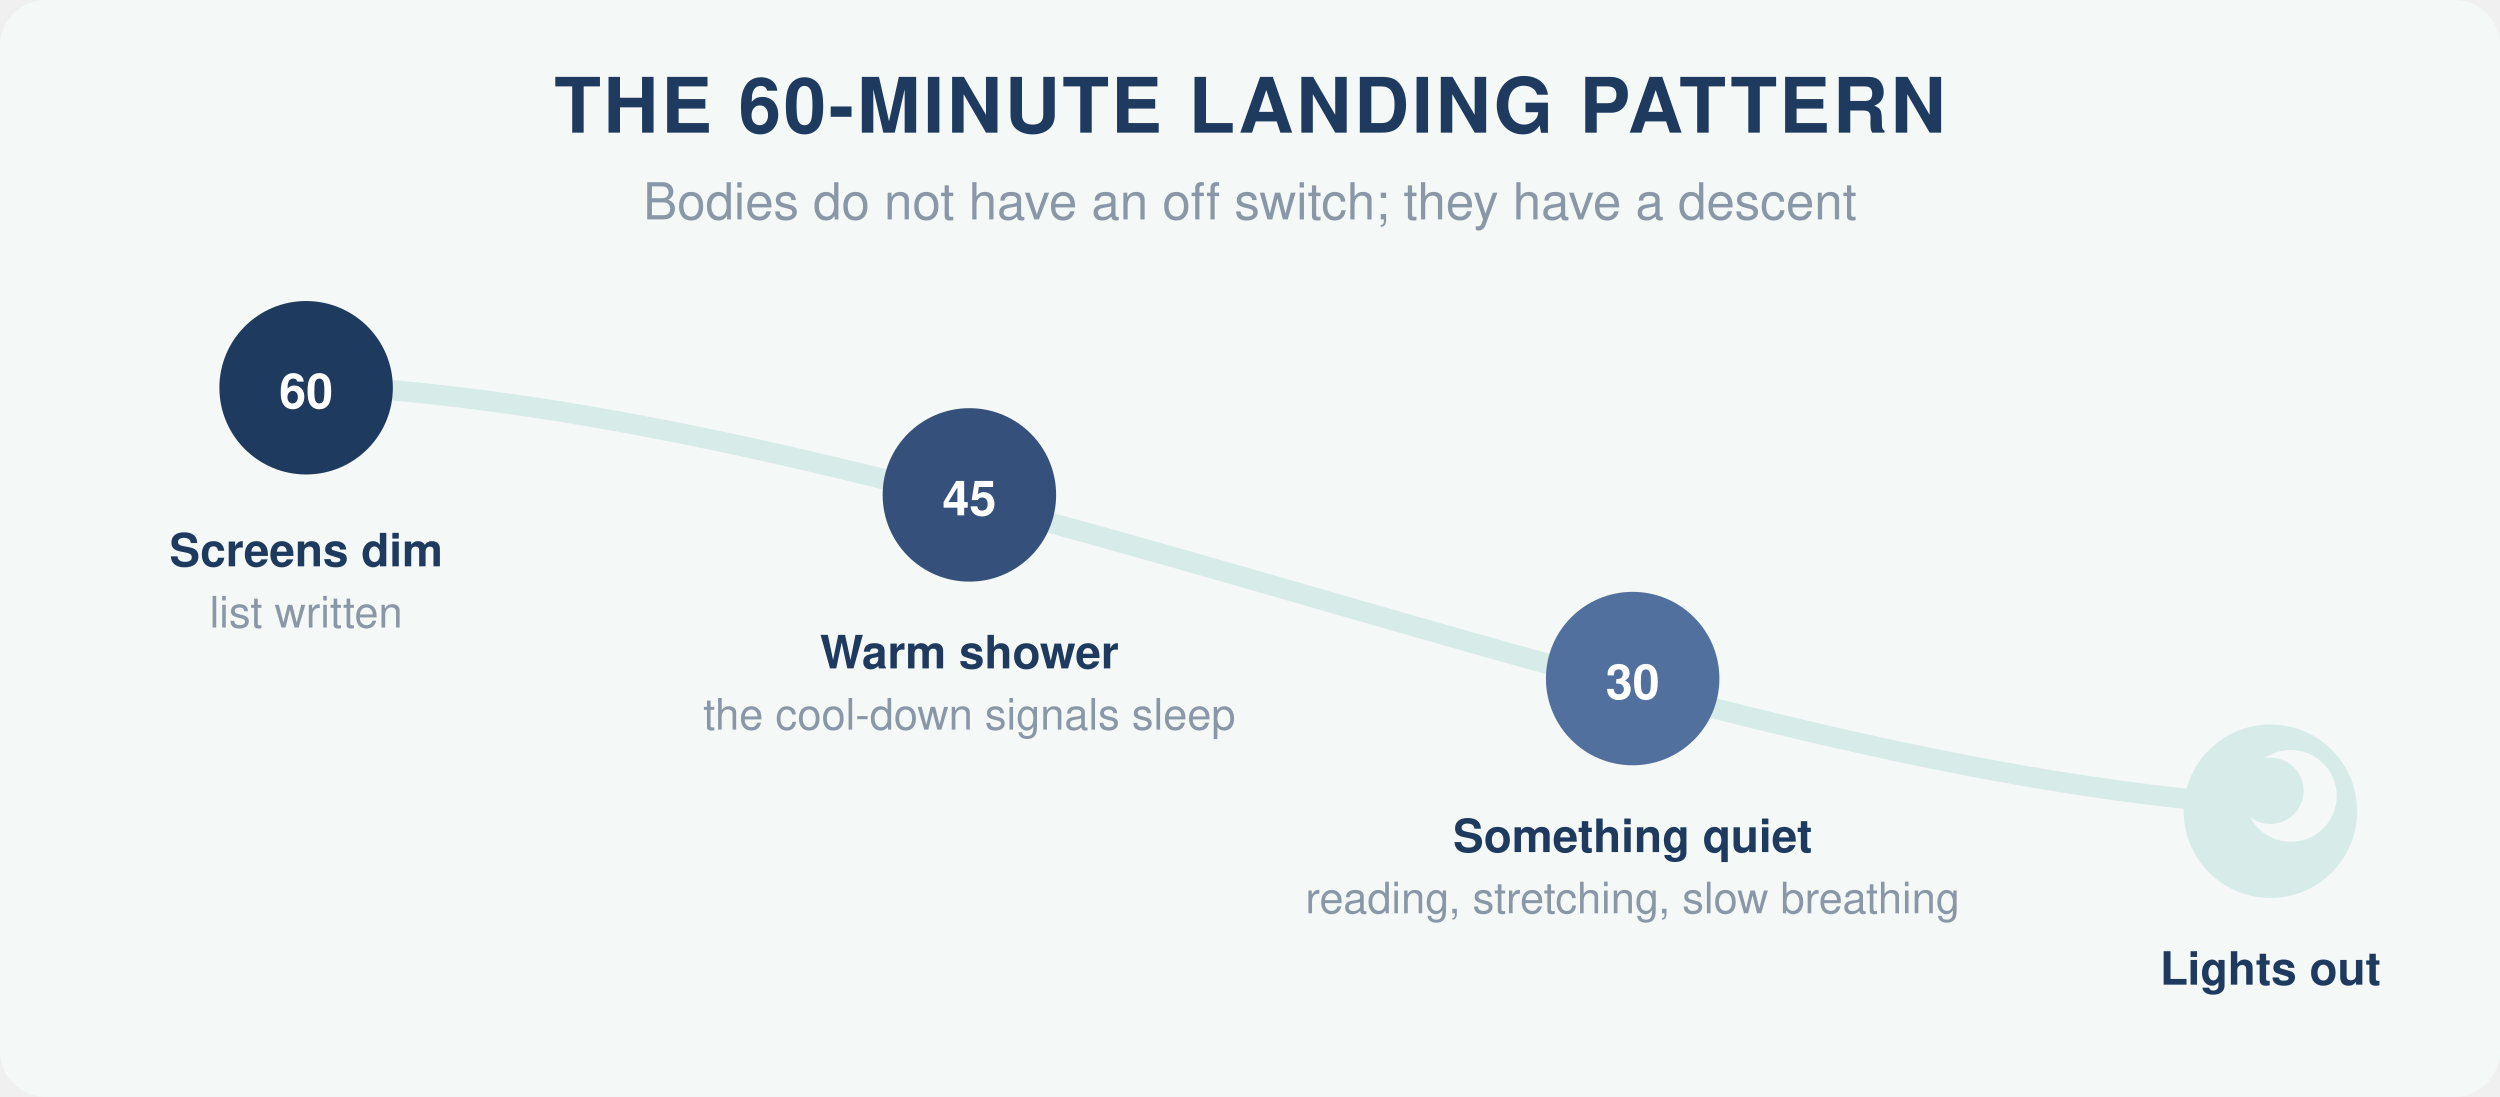
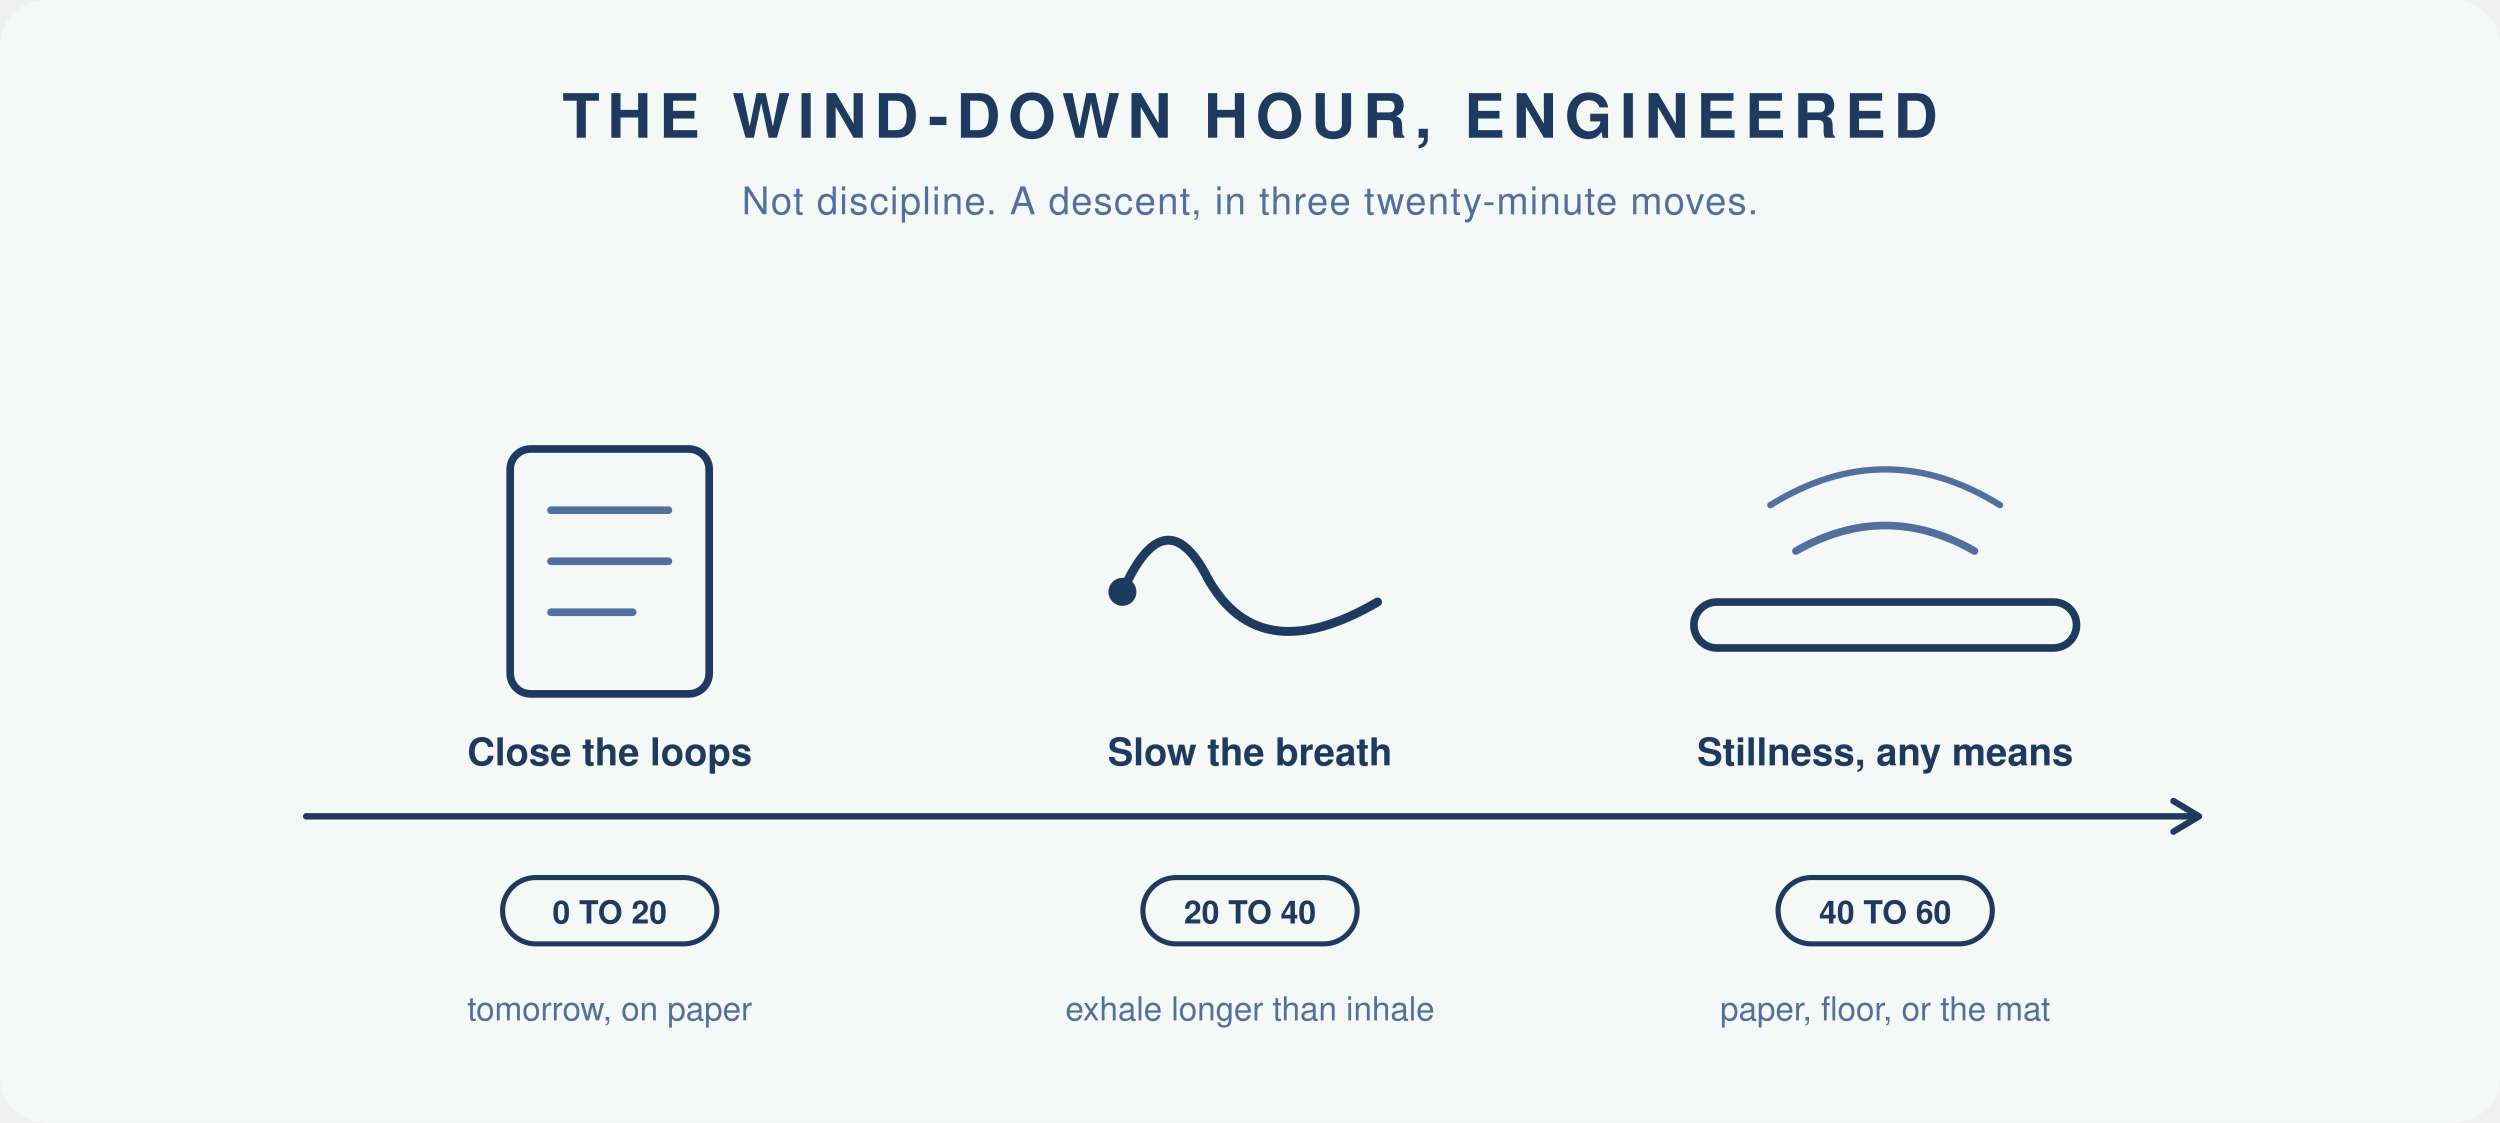
- <svg xmlns="http://www.w3.org/2000/svg" width="980" height="430" viewBox="0 0 980 430">
-   <defs />
-   <rect x="0" y="0" width="980" height="430" rx="18" fill="#F4F8F7" />
-   <text x="490" y="52" font-family="Helvetica, Arial, sans-serif" font-size="30" fill="#1F3A5F" font-weight="bold" text-anchor="middle" letter-spacing="1">THE 60-MINUTE LANDING PATTERN</text>
-   <text x="490" y="86" font-family="Helvetica, Arial, sans-serif" font-size="20" fill="#8A97A6" text-anchor="middle">Bodies do not have an off switch; they have a descent</text>
-   <path d="M 90 150 C 340 150 640 300 890 316" fill="none" stroke="#D7EBE8" stroke-width="8" stroke-linecap="round" />
-   <circle cx="120" cy="152" r="34" fill="#1F3A5F" />
-   <text x="120" y="160" font-family="Helvetica, Arial, sans-serif" font-size="19" fill="#FFFFFF" font-weight="bold" text-anchor="middle">60</text>
-   <rect x="64" y="208" width="112" height="2" fill="none" />
-   <text x="120" y="222" font-family="Helvetica, Arial, sans-serif" font-size="18" fill="#1F3A5F" font-weight="bold" text-anchor="middle">Screens dim</text>
-   <text x="120" y="246" font-family="Helvetica, Arial, sans-serif" font-size="17" fill="#8A97A6" text-anchor="middle">list written</text>
-   <circle cx="380" cy="194" r="34" fill="#35507A" />
-   <text x="380" y="202" font-family="Helvetica, Arial, sans-serif" font-size="19" fill="#FFFFFF" font-weight="bold" text-anchor="middle">45</text>
-   <text x="380" y="262" font-family="Helvetica, Arial, sans-serif" font-size="18" fill="#1F3A5F" font-weight="bold" text-anchor="middle">Warm shower</text>
-   <text x="380" y="286" font-family="Helvetica, Arial, sans-serif" font-size="17" fill="#8A97A6" text-anchor="middle">the cool-down signals sleep</text>
-   <circle cx="640" cy="266" r="34" fill="#52709E" />
-   <text x="640" y="274" font-family="Helvetica, Arial, sans-serif" font-size="19" fill="#FFFFFF" font-weight="bold" text-anchor="middle">30</text>
-   <text x="640" y="334" font-family="Helvetica, Arial, sans-serif" font-size="18" fill="#1F3A5F" font-weight="bold" text-anchor="middle">Something quiet</text>
-   <text x="640" y="358" font-family="Helvetica, Arial, sans-serif" font-size="17" fill="#8A97A6" text-anchor="middle">reading, stretching, slow breathing</text>
-   <circle cx="890" cy="318" r="34" fill="#D7EBE8" />
-   <circle cx="898" cy="312" r="18" fill="#F4F8F7" />
-   <circle cx="890" cy="310" r="13" fill="#D7EBE8" />
-   <text x="890" y="386" font-family="Helvetica, Arial, sans-serif" font-size="18" fill="#1F3A5F" font-weight="bold" text-anchor="middle">Lights out</text>
+ <svg xmlns="http://www.w3.org/2000/svg" width="980" height="440" viewBox="0 0 980 440">
+   <rect x="0" y="0" width="980" height="440" rx="18" fill="#F4F8F7" />
+   <text x="490" y="54" font-family="Helvetica, Arial, sans-serif" font-size="24" fill="#1F3A5F" font-weight="bold" text-anchor="middle" letter-spacing="3">THE WIND-DOWN HOUR, ENGINEERED</text>
+   <text x="490" y="84" font-family="Helvetica, Arial, sans-serif" font-size="15" fill="#52709E" text-anchor="middle" letter-spacing="0.5">Not discipline. A descent, in three twenty-minute moves.</text>
+   <line x1="120" y1="320" x2="860" y2="320" stroke="#1F3A5F" stroke-width="2.5" stroke-linecap="round" />
+   <polyline points="852,314 862,320 852,326" fill="none" stroke="#1F3A5F" stroke-width="2.5" stroke-linecap="round" stroke-linejoin="round" />
+   <g fill="none" stroke="#1F3A5F" stroke-width="3" stroke-linecap="round" stroke-linejoin="round">
+     <rect x="200" y="176" width="78" height="96" rx="8" />
+     <line x1="216" y1="200" x2="262" y2="200" stroke="#52709E" />
+     <line x1="216" y1="220" x2="262" y2="220" stroke="#52709E" />
+     <line x1="216" y1="240" x2="248" y2="240" stroke="#52709E" />
+     <path d="M 440 232 Q 456 196 472 224 Q 492 264 540 236" stroke-width="3.5" />
+     <circle cx="440" cy="232" r="4" fill="#1F3A5F" />
+     <rect x="664" y="236" width="150" height="18" rx="9" />
+     <path d="M 704 216 Q 739 196 774 216" stroke="#52709E" />
+     <path d="M 694 198 Q 739 170 784 198" stroke="#52709E" stroke-width="2.5" />
+   </g>
+   <g font-family="Helvetica, Arial, sans-serif" text-anchor="middle">
+     <text x="239" y="300" font-size="15" fill="#1F3A5F" font-weight="bold">Close the loops</text>
+     <text x="490" y="300" font-size="15" fill="#1F3A5F" font-weight="bold">Slow the breath</text>
+     <text x="739" y="300" font-size="15" fill="#1F3A5F" font-weight="bold">Stillness, any means</text>
+   </g>
+   <g font-family="Helvetica, Arial, sans-serif" font-size="12.5" fill="#1F3A5F" font-weight="bold" text-anchor="middle">
+     <rect x="197" y="344" width="84" height="26" rx="13" fill="none" stroke="#1F3A5F" stroke-width="2" />
+     <text x="239" y="362">0 TO 20</text>
+     <rect x="448" y="344" width="84" height="26" rx="13" fill="none" stroke="#1F3A5F" stroke-width="2" />
+     <text x="490" y="362">20 TO 40</text>
+     <rect x="697" y="344" width="84" height="26" rx="13" fill="none" stroke="#1F3A5F" stroke-width="2" />
+     <text x="739" y="362">40 TO 60</text>
+   </g>
+   <g font-family="Helvetica, Arial, sans-serif" font-size="13" fill="#52709E" text-anchor="middle">
+     <text x="239" y="400">tomorrow, on paper</text>
+     <text x="490" y="400">exhale longer than inhale</text>
+     <text x="739" y="400">paper, floor, or the mat</text>
+   </g>
</svg>
